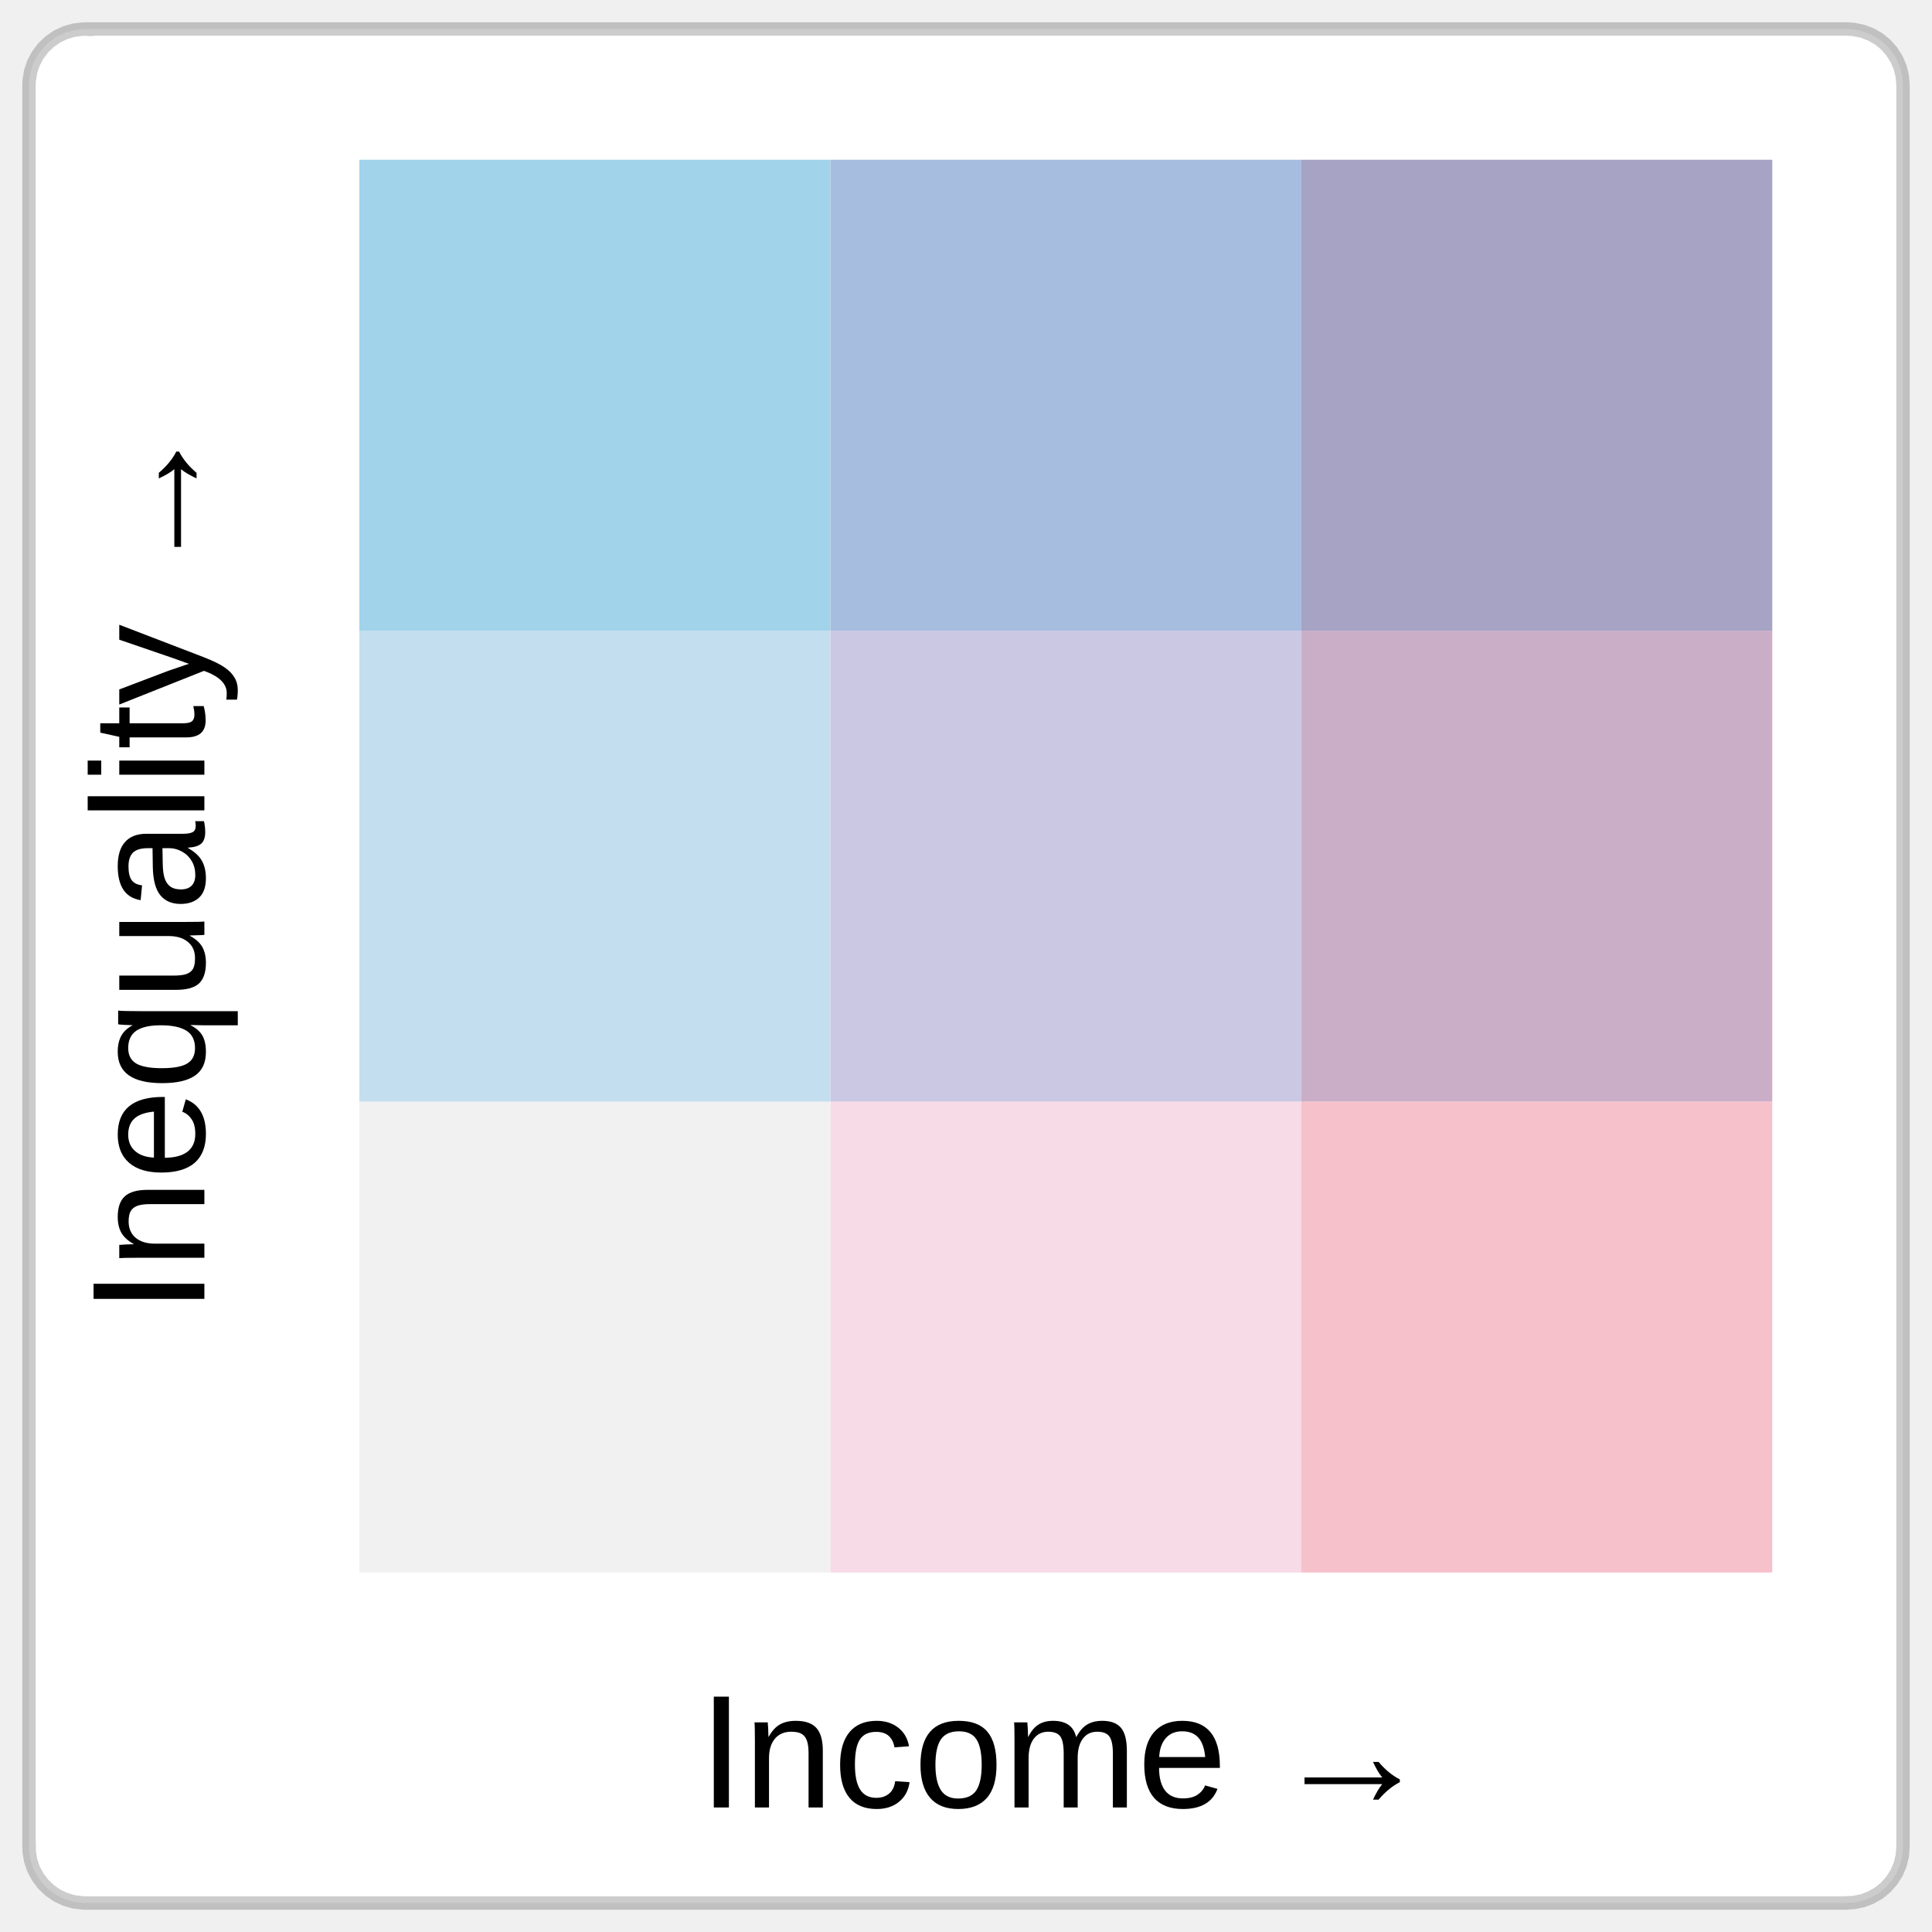
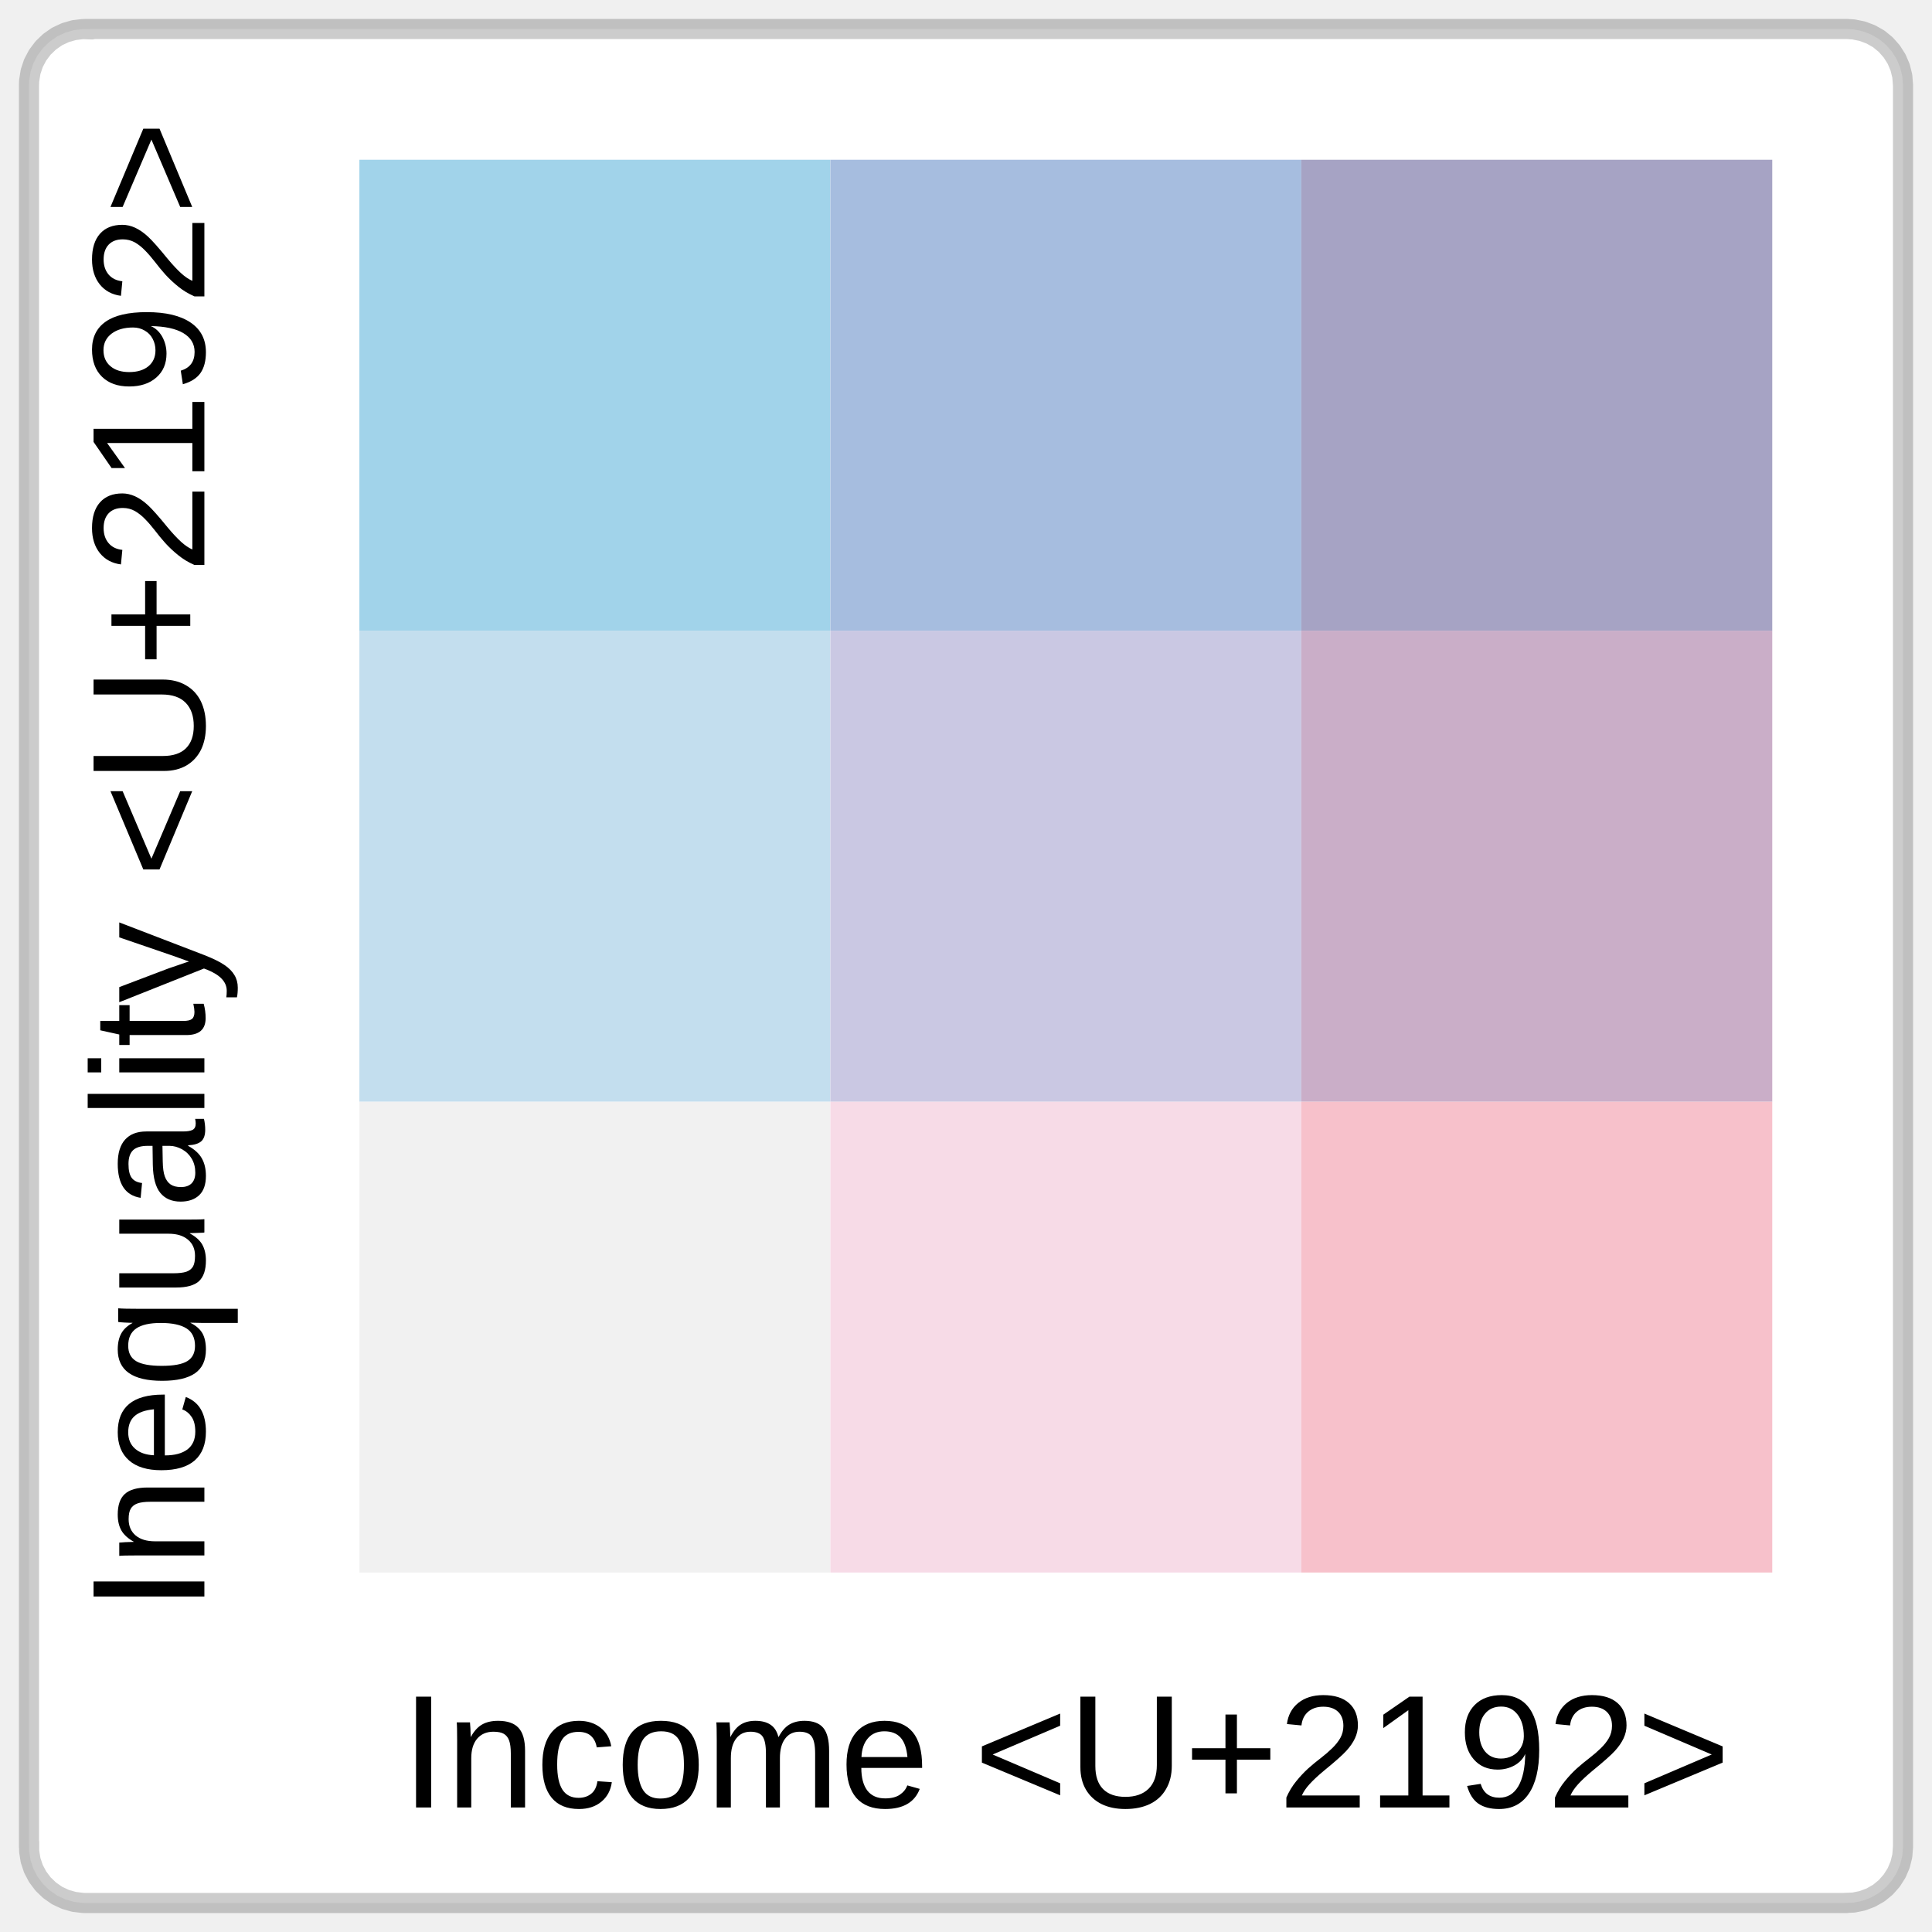
<svg xmlns="http://www.w3.org/2000/svg" viewBox="0 0 216.00 216.00">
  <defs>
    <style type="text/css">
    line, polyline, polygon, path, rect, circle {
      fill: none;
      stroke: #000000;
      stroke-linecap: round;
      stroke-linejoin: round;
      stroke-miterlimit: 10.00;
    }
  </style>
  </defs>
  <rect width="100%" height="100%" style="stroke: none; fill: none;" />
-   <polygon points="9.53,212.76 206.47,212.76 206.22,212.75 207.23,212.71 208.22,212.51 209.17,212.15 210.05,211.65 210.83,211.01 211.50,210.25 212.04,209.40 212.44,208.46 212.68,207.48 212.76,206.47 212.76,206.47 212.76,9.53 212.76,9.53 212.68,8.52 212.44,7.54 212.04,6.60 211.50,5.75 210.83,4.99 210.05,4.35 209.17,3.85 208.22,3.49 207.23,3.29 206.47,3.24 9.53,3.24 10.28,3.29 9.27,3.25 8.27,3.37 7.30,3.65 6.38,4.08 5.55,4.66 4.82,5.36 4.21,6.17 3.74,7.06 3.42,8.02 3.26,9.02 3.24,9.53 3.24,206.47 3.26,205.97 3.26,206.98 3.42,207.98 3.74,208.94 4.21,209.83 4.82,210.64 5.55,211.34 6.38,211.92 7.30,212.35 8.27,212.63 9.27,212.75 " style="stroke-width: 1.50; stroke: #000000; stroke-opacity: 0.20; fill: #FFFFFF;" />
+   <polygon points="9.53,212.76 206.47,212.76 206.22,212.75 207.23,212.71 208.22,212.51 209.17,212.15 210.05,211.65 210.83,211.01 211.50,210.25 212.04,209.40 212.44,208.46 212.68,207.48 212.76,206.47 212.76,206.47 212.76,9.53 212.76,9.53 212.68,8.52 212.44,7.54 212.04,6.60 211.50,5.75 210.83,4.99 210.05,4.35 209.17,3.85 208.22,3.49 207.23,3.29 206.47,3.24 9.53,3.24 10.28,3.29 9.27,3.25 8.27,3.37 7.30,3.65 6.38,4.08 5.55,4.66 4.82,5.36 4.21,6.17 3.74,7.06 3.42,8.02 3.26,9.02 3.24,9.53 3.24,206.47 3.26,205.97 3.26,206.98 3.42,207.98 3.74,208.94 4.21,209.83 4.82,210.64 5.55,211.34 6.38,211.92 7.30,212.35 8.27,212.63 9.27,212.75 " style="stroke-width: 2.25; stroke: #000000; stroke-opacity: 0.20; fill: #FFFFFF;" />
  <rect x="0.00" y="0.00" width="216.00" height="216.00" style="stroke-width: 1.07; stroke: none;" />
  <defs>
    <clipPath id="cpMzIuMjl8MjA2LjA0fDE4My43MXw5Ljk2">
      <rect x="32.29" y="9.96" width="173.75" height="173.75" />
    </clipPath>
  </defs>
  <rect x="40.18" y="123.16" width="52.65" height="52.65" style="stroke-width: 0.21; stroke: none; stroke-linecap: square; stroke-linejoin: miter; fill: #F1F1F1;" clip-path="url(#cpMzIuMjl8MjA2LjA0fDE4My43MXw5Ljk2)" />
  <rect x="40.18" y="70.51" width="52.65" height="52.65" style="stroke-width: 0.21; stroke: none; stroke-linecap: square; stroke-linejoin: miter; fill: #C3DEEE;" clip-path="url(#cpMzIuMjl8MjA2LjA0fDE4My43MXw5Ljk2)" />
  <rect x="40.18" y="17.86" width="52.65" height="52.65" style="stroke-width: 0.21; stroke: none; stroke-linecap: square; stroke-linejoin: miter; fill: #A1D3EA;" clip-path="url(#cpMzIuMjl8MjA2LjA0fDE4My43MXw5Ljk2)" />
  <rect x="92.84" y="123.16" width="52.65" height="52.65" style="stroke-width: 0.21; stroke: none; stroke-linecap: square; stroke-linejoin: miter; fill: #F7DBE7;" clip-path="url(#cpMzIuMjl8MjA2LjA0fDE4My43MXw5Ljk2)" />
  <rect x="92.84" y="70.51" width="52.65" height="52.65" style="stroke-width: 0.21; stroke: none; stroke-linecap: square; stroke-linejoin: miter; fill: #CAC8E3;" clip-path="url(#cpMzIuMjl8MjA2LjA0fDE4My43MXw5Ljk2)" />
  <rect x="92.84" y="17.86" width="52.65" height="52.65" style="stroke-width: 0.21; stroke: none; stroke-linecap: square; stroke-linejoin: miter; fill: #A6BDDF;" clip-path="url(#cpMzIuMjl8MjA2LjA0fDE4My43MXw5Ljk2)" />
  <rect x="145.49" y="123.16" width="52.65" height="52.65" style="stroke-width: 0.21; stroke: none; stroke-linecap: square; stroke-linejoin: miter; fill: #F7C1CB;" clip-path="url(#cpMzIuMjl8MjA2LjA0fDE4My43MXw5Ljk2)" />
  <rect x="145.49" y="70.51" width="52.65" height="52.65" style="stroke-width: 0.21; stroke: none; stroke-linecap: square; stroke-linejoin: miter; fill: #CAAEC8;" clip-path="url(#cpMzIuMjl8MjA2LjA0fDE4My43MXw5Ljk2)" />
  <rect x="145.49" y="17.86" width="52.65" height="52.65" style="stroke-width: 0.21; stroke: none; stroke-linecap: square; stroke-linejoin: miter; fill: #A6A3C4;" clip-path="url(#cpMzIuMjl8MjA2LjA0fDE4My43MXw5Ljk2)" />
  <defs>
    <clipPath id="cpMC4wMHwyMTYuMDB8MjE2LjAwfDAuMDA=">
      <rect x="0.00" y="0.00" width="216.00" height="216.00" />
    </clipPath>
  </defs>
  <g clip-path="url(#cpMC4wMHwyMTYuMDB8MjE2LjAwfDAuMDA=)">
-     <text x="78.15" y="202.08" style="font-size: 18.00px; font-family: Arial;" textLength="82.03px" lengthAdjust="spacingAndGlyphs">Income →</text>
+     <text x="44.86" y="202.08" style="font-size: 18.00px; font-family: Arial;" textLength="148.61px" lengthAdjust="spacingAndGlyphs">Income &lt;U+2192&gt;</text>
  </g>
  <g clip-path="url(#cpMC4wMHwyMTYuMDB8MjE2LjAwfDAuMDA=)">
-     <text transform="translate(22.85,146.87) rotate(-90)" style="font-size: 18.00px; font-family: Arial;" textLength="100.05px" lengthAdjust="spacingAndGlyphs">Inequality →</text>
+     <text transform="translate(22.85,180.15) rotate(-90)" style="font-size: 18.00px; font-family: Arial;" textLength="166.63px" lengthAdjust="spacingAndGlyphs">Inequality &lt;U+2192&gt;</text>
  </g>
</svg>
